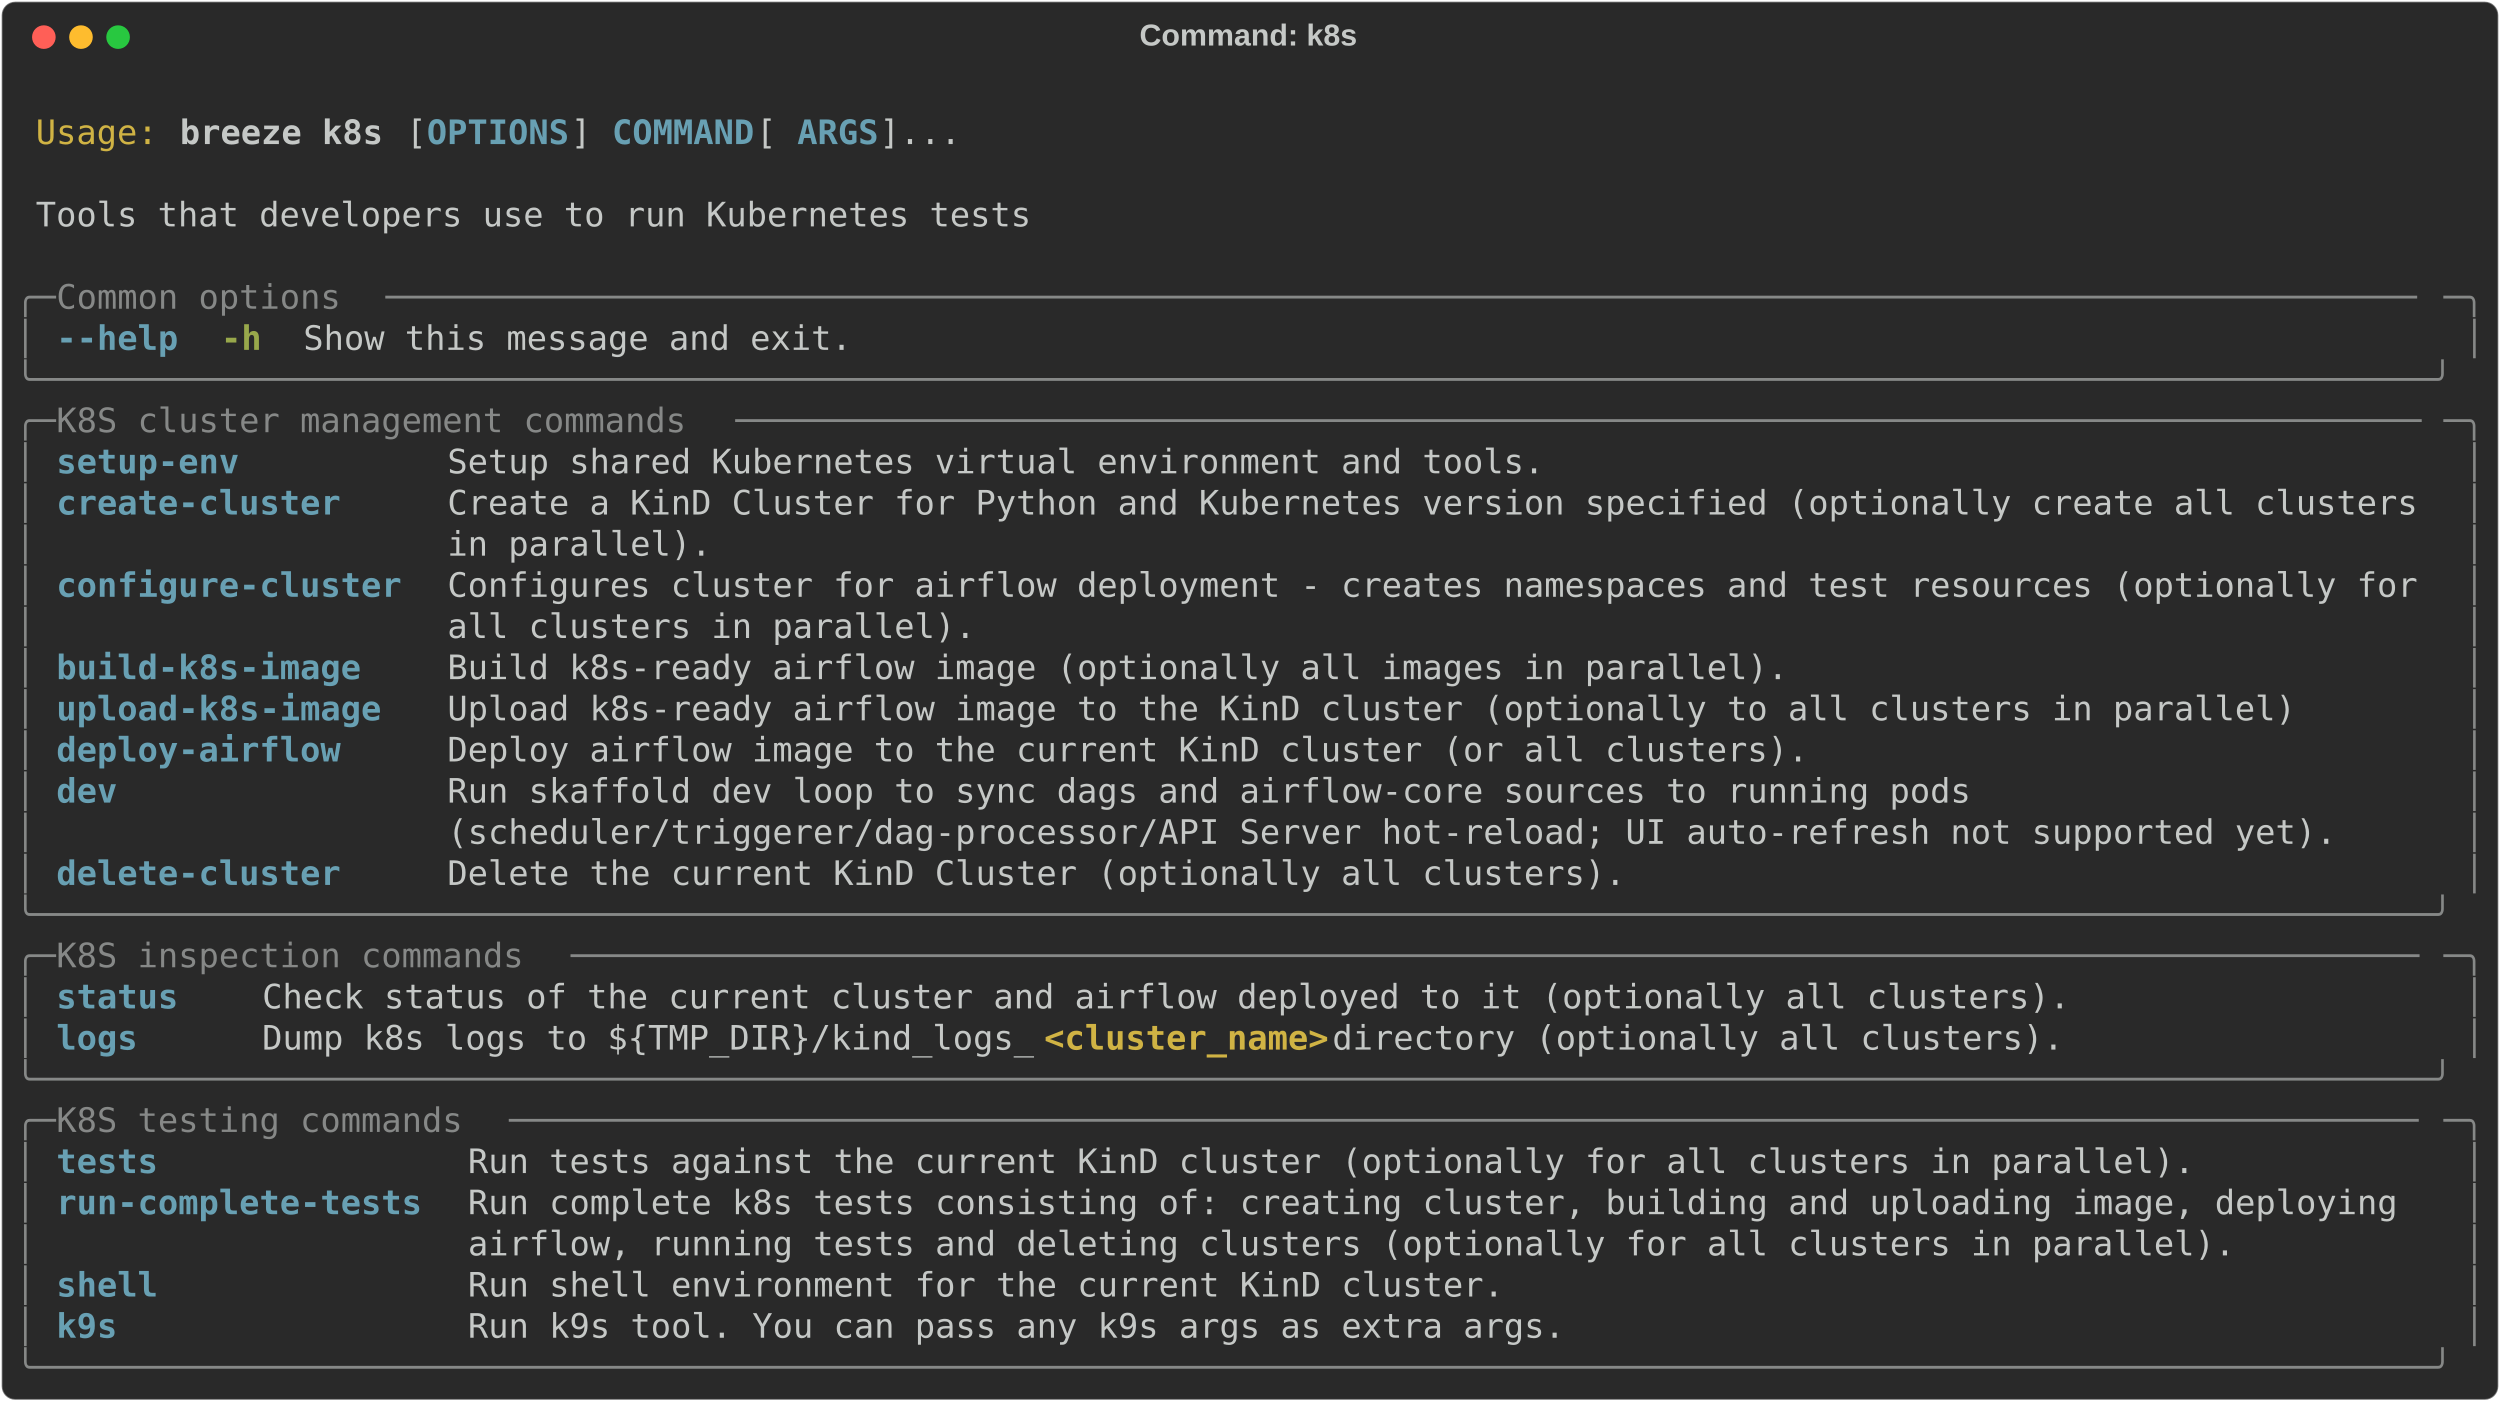
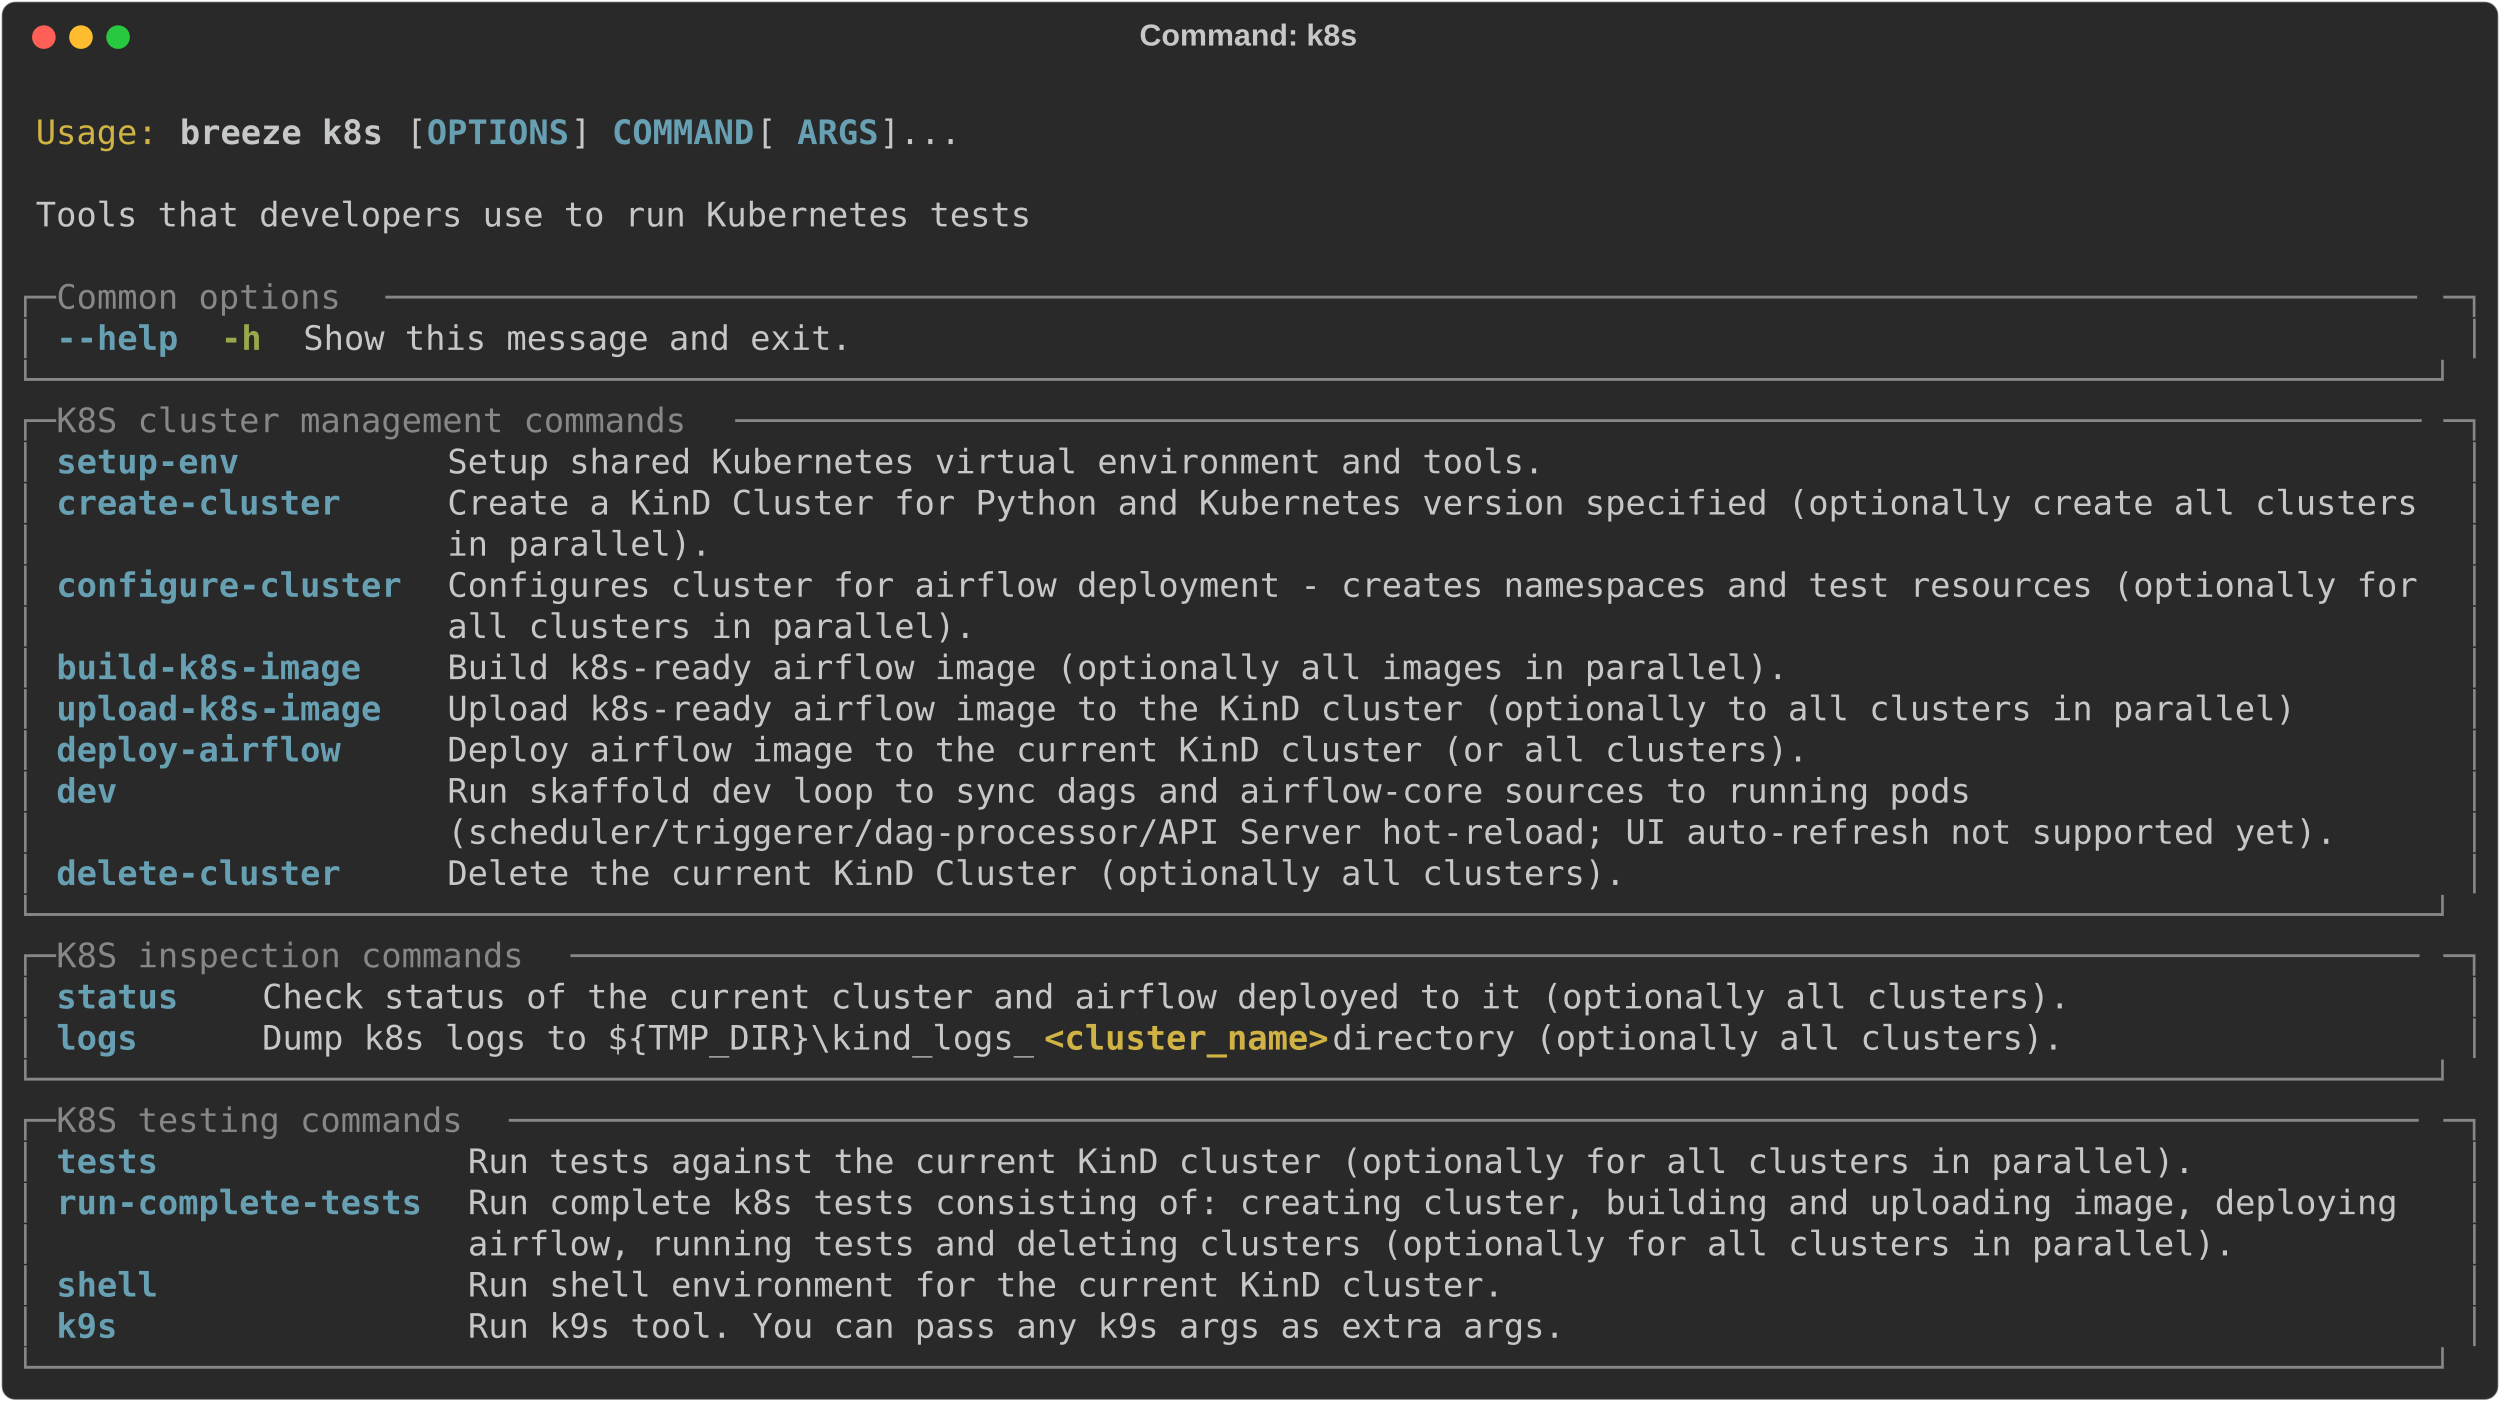
<svg xmlns="http://www.w3.org/2000/svg" class="rich-terminal" viewBox="0 0 1482 830.8">
  <style>

    @font-face {
        font-family: "Fira Code";
        src: local("FiraCode-Regular"),
                url("https://cdnjs.cloudflare.com/ajax/libs/firacode/6.2.0/woff2/FiraCode-Regular.woff2") format("woff2"),
                url("https://cdnjs.cloudflare.com/ajax/libs/firacode/6.2.0/woff/FiraCode-Regular.woff") format("woff");
        font-style: normal;
        font-weight: 400;
    }
    @font-face {
        font-family: "Fira Code";
        src: local("FiraCode-Bold"),
                url("https://cdnjs.cloudflare.com/ajax/libs/firacode/6.2.0/woff2/FiraCode-Bold.woff2") format("woff2"),
                url("https://cdnjs.cloudflare.com/ajax/libs/firacode/6.2.0/woff/FiraCode-Bold.woff") format("woff");
        font-style: bold;
        font-weight: 700;
    }

    .breeze-k8s-matrix {
        font-family: Fira Code, monospace;
        font-size: 20px;
        line-height: 24.4px;
        font-variant-east-asian: full-width;
    }

    .breeze-k8s-title {
        font-size: 18px;
        font-weight: bold;
        font-family: arial;
    }

    .breeze-k8s-r1 { fill: #c5c8c6 }
.breeze-k8s-r2 { fill: #d0b344 }
.breeze-k8s-r3 { fill: #c5c8c6;font-weight: bold }
.breeze-k8s-r4 { fill: #68a0b3;font-weight: bold }
.breeze-k8s-r5 { fill: #868887 }
.breeze-k8s-r6 { fill: #98a84b;font-weight: bold }
.breeze-k8s-r7 { fill: #d0b344;font-weight: bold }
    </style>
  <defs>
    <clipPath id="breeze-k8s-clip-terminal">
      <rect x="0" y="0" width="1463.0" height="779.8" />
    </clipPath>
    <clipPath id="breeze-k8s-line-0">
      <rect x="0" y="1.5" width="1464" height="24.65" />
    </clipPath>
    <clipPath id="breeze-k8s-line-1">
      <rect x="0" y="25.9" width="1464" height="24.65" />
    </clipPath>
    <clipPath id="breeze-k8s-line-2">
      <rect x="0" y="50.3" width="1464" height="24.65" />
    </clipPath>
    <clipPath id="breeze-k8s-line-3">
      <rect x="0" y="74.7" width="1464" height="24.65" />
    </clipPath>
    <clipPath id="breeze-k8s-line-4">
      <rect x="0" y="99.1" width="1464" height="24.65" />
    </clipPath>
    <clipPath id="breeze-k8s-line-5">
      <rect x="0" y="123.5" width="1464" height="24.65" />
    </clipPath>
    <clipPath id="breeze-k8s-line-6">
      <rect x="0" y="147.9" width="1464" height="24.65" />
    </clipPath>
    <clipPath id="breeze-k8s-line-7">
      <rect x="0" y="172.3" width="1464" height="24.65" />
    </clipPath>
    <clipPath id="breeze-k8s-line-8">
      <rect x="0" y="196.7" width="1464" height="24.65" />
    </clipPath>
    <clipPath id="breeze-k8s-line-9">
      <rect x="0" y="221.1" width="1464" height="24.65" />
    </clipPath>
    <clipPath id="breeze-k8s-line-10">
      <rect x="0" y="245.5" width="1464" height="24.65" />
    </clipPath>
    <clipPath id="breeze-k8s-line-11">
      <rect x="0" y="269.9" width="1464" height="24.65" />
    </clipPath>
    <clipPath id="breeze-k8s-line-12">
      <rect x="0" y="294.3" width="1464" height="24.65" />
    </clipPath>
    <clipPath id="breeze-k8s-line-13">
      <rect x="0" y="318.7" width="1464" height="24.65" />
    </clipPath>
    <clipPath id="breeze-k8s-line-14">
      <rect x="0" y="343.1" width="1464" height="24.65" />
    </clipPath>
    <clipPath id="breeze-k8s-line-15">
      <rect x="0" y="367.5" width="1464" height="24.65" />
    </clipPath>
    <clipPath id="breeze-k8s-line-16">
      <rect x="0" y="391.9" width="1464" height="24.65" />
    </clipPath>
    <clipPath id="breeze-k8s-line-17">
      <rect x="0" y="416.3" width="1464" height="24.65" />
    </clipPath>
    <clipPath id="breeze-k8s-line-18">
      <rect x="0" y="440.7" width="1464" height="24.65" />
    </clipPath>
    <clipPath id="breeze-k8s-line-19">
      <rect x="0" y="465.1" width="1464" height="24.65" />
    </clipPath>
    <clipPath id="breeze-k8s-line-20">
      <rect x="0" y="489.5" width="1464" height="24.65" />
    </clipPath>
    <clipPath id="breeze-k8s-line-21">
      <rect x="0" y="513.9" width="1464" height="24.65" />
    </clipPath>
    <clipPath id="breeze-k8s-line-22">
      <rect x="0" y="538.3" width="1464" height="24.65" />
    </clipPath>
    <clipPath id="breeze-k8s-line-23">
      <rect x="0" y="562.7" width="1464" height="24.65" />
    </clipPath>
    <clipPath id="breeze-k8s-line-24">
      <rect x="0" y="587.1" width="1464" height="24.65" />
    </clipPath>
    <clipPath id="breeze-k8s-line-25">
      <rect x="0" y="611.5" width="1464" height="24.65" />
    </clipPath>
    <clipPath id="breeze-k8s-line-26">
      <rect x="0" y="635.9" width="1464" height="24.65" />
    </clipPath>
    <clipPath id="breeze-k8s-line-27">
      <rect x="0" y="660.3" width="1464" height="24.65" />
    </clipPath>
    <clipPath id="breeze-k8s-line-28">
      <rect x="0" y="684.7" width="1464" height="24.65" />
    </clipPath>
    <clipPath id="breeze-k8s-line-29">
      <rect x="0" y="709.1" width="1464" height="24.65" />
    </clipPath>
    <clipPath id="breeze-k8s-line-30">
      <rect x="0" y="733.5" width="1464" height="24.65" />
    </clipPath>
  </defs>
  <rect fill="#292929" stroke="rgba(255,255,255,0.35)" stroke-width="1" x="1" y="1" width="1480" height="828.8" rx="8" />
  <text class="breeze-k8s-title" fill="#c5c8c6" text-anchor="middle" x="740" y="27">Command: k8s</text>
  <g transform="translate(26,22)">
    <circle cx="0" cy="0" r="7" fill="#ff5f57" />
    <circle cx="22" cy="0" r="7" fill="#febc2e" />
    <circle cx="44" cy="0" r="7" fill="#28c840" />
  </g>
  <g transform="translate(9, 41)" clip-path="url(#breeze-k8s-clip-terminal)">
    <g class="breeze-k8s-matrix">
      <text class="breeze-k8s-r1" x="1464" y="20" textLength="12.2" clip-path="url(#breeze-k8s-line-0)">
</text>
      <text class="breeze-k8s-r2" x="12.2" y="44.4" textLength="73.2" clip-path="url(#breeze-k8s-line-1)">Usage:</text>
      <text class="breeze-k8s-r3" x="97.6" y="44.4" textLength="122" clip-path="url(#breeze-k8s-line-1)">breeze k8s</text>
      <text class="breeze-k8s-r1" x="231.8" y="44.4" textLength="12.2" clip-path="url(#breeze-k8s-line-1)">[</text>
      <text class="breeze-k8s-r4" x="244" y="44.4" textLength="85.4" clip-path="url(#breeze-k8s-line-1)">OPTIONS</text>
      <text class="breeze-k8s-r1" x="329.4" y="44.4" textLength="24.4" clip-path="url(#breeze-k8s-line-1)">] </text>
      <text class="breeze-k8s-r4" x="353.8" y="44.4" textLength="85.4" clip-path="url(#breeze-k8s-line-1)">COMMAND</text>
      <text class="breeze-k8s-r1" x="439.2" y="44.4" textLength="24.4" clip-path="url(#breeze-k8s-line-1)"> [</text>
      <text class="breeze-k8s-r4" x="463.6" y="44.4" textLength="48.8" clip-path="url(#breeze-k8s-line-1)">ARGS</text>
      <text class="breeze-k8s-r1" x="512.4" y="44.4" textLength="48.8" clip-path="url(#breeze-k8s-line-1)">]...</text>
      <text class="breeze-k8s-r1" x="1464" y="44.4" textLength="12.2" clip-path="url(#breeze-k8s-line-1)">
</text>
      <text class="breeze-k8s-r1" x="1464" y="68.8" textLength="12.2" clip-path="url(#breeze-k8s-line-2)">
</text>
      <text class="breeze-k8s-r1" x="12.2" y="93.2" textLength="597.8" clip-path="url(#breeze-k8s-line-3)">Tools that developers use to run Kubernetes tests</text>
      <text class="breeze-k8s-r1" x="1464" y="93.2" textLength="12.2" clip-path="url(#breeze-k8s-line-3)">
</text>
      <text class="breeze-k8s-r1" x="1464" y="117.6" textLength="12.2" clip-path="url(#breeze-k8s-line-4)">
</text>
-       <text class="breeze-k8s-r5" x="0" y="142" textLength="24.4" clip-path="url(#breeze-k8s-line-5)">╭─</text>
+       <text class="breeze-k8s-r5" x="0" y="142" textLength="24.4" clip-path="url(#breeze-k8s-line-5)">┌─</text>
      <text class="breeze-k8s-r5" x="24.4" y="142" textLength="195.2" clip-path="url(#breeze-k8s-line-5)"> Common options </text>
      <text class="breeze-k8s-r5" x="219.6" y="142" textLength="1220" clip-path="url(#breeze-k8s-line-5)">────────────────────────────────────────────────────────────────────────────────────────────────────</text>
-       <text class="breeze-k8s-r5" x="1439.6" y="142" textLength="24.4" clip-path="url(#breeze-k8s-line-5)">─╮</text>
+       <text class="breeze-k8s-r5" x="1439.6" y="142" textLength="24.4" clip-path="url(#breeze-k8s-line-5)">─┐</text>
      <text class="breeze-k8s-r1" x="1464" y="142" textLength="12.2" clip-path="url(#breeze-k8s-line-5)">
</text>
      <text class="breeze-k8s-r5" x="0" y="166.4" textLength="12.2" clip-path="url(#breeze-k8s-line-6)">│</text>
      <text class="breeze-k8s-r4" x="24.4" y="166.4" textLength="73.2" clip-path="url(#breeze-k8s-line-6)">--help</text>
      <text class="breeze-k8s-r6" x="122" y="166.4" textLength="24.4" clip-path="url(#breeze-k8s-line-6)">-h</text>
      <text class="breeze-k8s-r1" x="170.8" y="166.4" textLength="329.4" clip-path="url(#breeze-k8s-line-6)">Show this message and exit.</text>
      <text class="breeze-k8s-r5" x="1451.8" y="166.4" textLength="12.2" clip-path="url(#breeze-k8s-line-6)">│</text>
      <text class="breeze-k8s-r1" x="1464" y="166.4" textLength="12.2" clip-path="url(#breeze-k8s-line-6)">
</text>
-       <text class="breeze-k8s-r5" x="0" y="190.8" textLength="1464" clip-path="url(#breeze-k8s-line-7)">╰──────────────────────────────────────────────────────────────────────────────────────────────────────────────────────╯</text>
+       <text class="breeze-k8s-r5" x="0" y="190.8" textLength="1464" clip-path="url(#breeze-k8s-line-7)">└──────────────────────────────────────────────────────────────────────────────────────────────────────────────────────┘</text>
      <text class="breeze-k8s-r1" x="1464" y="190.8" textLength="12.2" clip-path="url(#breeze-k8s-line-7)">
</text>
-       <text class="breeze-k8s-r5" x="0" y="215.2" textLength="24.4" clip-path="url(#breeze-k8s-line-8)">╭─</text>
+       <text class="breeze-k8s-r5" x="0" y="215.2" textLength="24.4" clip-path="url(#breeze-k8s-line-8)">┌─</text>
      <text class="breeze-k8s-r5" x="24.4" y="215.2" textLength="402.6" clip-path="url(#breeze-k8s-line-8)"> K8S cluster management commands </text>
      <text class="breeze-k8s-r5" x="427" y="215.2" textLength="1012.6" clip-path="url(#breeze-k8s-line-8)">───────────────────────────────────────────────────────────────────────────────────</text>
-       <text class="breeze-k8s-r5" x="1439.6" y="215.2" textLength="24.4" clip-path="url(#breeze-k8s-line-8)">─╮</text>
+       <text class="breeze-k8s-r5" x="1439.6" y="215.2" textLength="24.4" clip-path="url(#breeze-k8s-line-8)">─┐</text>
      <text class="breeze-k8s-r1" x="1464" y="215.2" textLength="12.2" clip-path="url(#breeze-k8s-line-8)">
</text>
      <text class="breeze-k8s-r5" x="0" y="239.6" textLength="12.2" clip-path="url(#breeze-k8s-line-9)">│</text>
      <text class="breeze-k8s-r4" x="24.4" y="239.6" textLength="207.4" clip-path="url(#breeze-k8s-line-9)">setup-env        </text>
      <text class="breeze-k8s-r1" x="256.2" y="239.6" textLength="1183.4" clip-path="url(#breeze-k8s-line-9)">Setup shared Kubernetes virtual environment and tools.                                           </text>
      <text class="breeze-k8s-r5" x="1451.8" y="239.6" textLength="12.2" clip-path="url(#breeze-k8s-line-9)">│</text>
      <text class="breeze-k8s-r1" x="1464" y="239.6" textLength="12.2" clip-path="url(#breeze-k8s-line-9)">
</text>
      <text class="breeze-k8s-r5" x="0" y="264" textLength="12.2" clip-path="url(#breeze-k8s-line-10)">│</text>
      <text class="breeze-k8s-r4" x="24.4" y="264" textLength="207.4" clip-path="url(#breeze-k8s-line-10)">create-cluster   </text>
      <text class="breeze-k8s-r1" x="256.2" y="264" textLength="1183.4" clip-path="url(#breeze-k8s-line-10)">Create a KinD Cluster for Python and Kubernetes version specified (optionally create all clusters</text>
      <text class="breeze-k8s-r5" x="1451.8" y="264" textLength="12.2" clip-path="url(#breeze-k8s-line-10)">│</text>
      <text class="breeze-k8s-r1" x="1464" y="264" textLength="12.2" clip-path="url(#breeze-k8s-line-10)">
</text>
      <text class="breeze-k8s-r5" x="0" y="288.4" textLength="12.2" clip-path="url(#breeze-k8s-line-11)">│</text>
      <text class="breeze-k8s-r1" x="256.2" y="288.4" textLength="1183.4" clip-path="url(#breeze-k8s-line-11)">in parallel).                                                                                    </text>
      <text class="breeze-k8s-r5" x="1451.8" y="288.4" textLength="12.2" clip-path="url(#breeze-k8s-line-11)">│</text>
      <text class="breeze-k8s-r1" x="1464" y="288.4" textLength="12.2" clip-path="url(#breeze-k8s-line-11)">
</text>
      <text class="breeze-k8s-r5" x="0" y="312.8" textLength="12.2" clip-path="url(#breeze-k8s-line-12)">│</text>
      <text class="breeze-k8s-r4" x="24.4" y="312.8" textLength="207.4" clip-path="url(#breeze-k8s-line-12)">configure-cluster</text>
      <text class="breeze-k8s-r1" x="256.2" y="312.8" textLength="1183.4" clip-path="url(#breeze-k8s-line-12)">Configures cluster for airflow deployment - creates namespaces and test resources (optionally for</text>
      <text class="breeze-k8s-r5" x="1451.8" y="312.8" textLength="12.2" clip-path="url(#breeze-k8s-line-12)">│</text>
      <text class="breeze-k8s-r1" x="1464" y="312.8" textLength="12.2" clip-path="url(#breeze-k8s-line-12)">
</text>
      <text class="breeze-k8s-r5" x="0" y="337.2" textLength="12.2" clip-path="url(#breeze-k8s-line-13)">│</text>
      <text class="breeze-k8s-r1" x="256.2" y="337.2" textLength="1183.4" clip-path="url(#breeze-k8s-line-13)">all clusters in parallel).                                                                       </text>
      <text class="breeze-k8s-r5" x="1451.8" y="337.2" textLength="12.2" clip-path="url(#breeze-k8s-line-13)">│</text>
      <text class="breeze-k8s-r1" x="1464" y="337.2" textLength="12.2" clip-path="url(#breeze-k8s-line-13)">
</text>
      <text class="breeze-k8s-r5" x="0" y="361.6" textLength="12.2" clip-path="url(#breeze-k8s-line-14)">│</text>
      <text class="breeze-k8s-r4" x="24.4" y="361.6" textLength="207.4" clip-path="url(#breeze-k8s-line-14)">build-k8s-image  </text>
      <text class="breeze-k8s-r1" x="256.2" y="361.6" textLength="1183.4" clip-path="url(#breeze-k8s-line-14)">Build k8s-ready airflow image (optionally all images in parallel).                               </text>
      <text class="breeze-k8s-r5" x="1451.8" y="361.6" textLength="12.2" clip-path="url(#breeze-k8s-line-14)">│</text>
      <text class="breeze-k8s-r1" x="1464" y="361.6" textLength="12.2" clip-path="url(#breeze-k8s-line-14)">
</text>
      <text class="breeze-k8s-r5" x="0" y="386" textLength="12.2" clip-path="url(#breeze-k8s-line-15)">│</text>
      <text class="breeze-k8s-r4" x="24.4" y="386" textLength="207.4" clip-path="url(#breeze-k8s-line-15)">upload-k8s-image </text>
      <text class="breeze-k8s-r1" x="256.2" y="386" textLength="1183.4" clip-path="url(#breeze-k8s-line-15)">Upload k8s-ready airflow image to the KinD cluster (optionally to all clusters in parallel)      </text>
      <text class="breeze-k8s-r5" x="1451.8" y="386" textLength="12.2" clip-path="url(#breeze-k8s-line-15)">│</text>
      <text class="breeze-k8s-r1" x="1464" y="386" textLength="12.2" clip-path="url(#breeze-k8s-line-15)">
</text>
      <text class="breeze-k8s-r5" x="0" y="410.4" textLength="12.2" clip-path="url(#breeze-k8s-line-16)">│</text>
      <text class="breeze-k8s-r4" x="24.4" y="410.4" textLength="207.4" clip-path="url(#breeze-k8s-line-16)">deploy-airflow   </text>
      <text class="breeze-k8s-r1" x="256.2" y="410.4" textLength="1183.4" clip-path="url(#breeze-k8s-line-16)">Deploy airflow image to the current KinD cluster (or all clusters).                              </text>
      <text class="breeze-k8s-r5" x="1451.8" y="410.4" textLength="12.2" clip-path="url(#breeze-k8s-line-16)">│</text>
      <text class="breeze-k8s-r1" x="1464" y="410.4" textLength="12.2" clip-path="url(#breeze-k8s-line-16)">
</text>
      <text class="breeze-k8s-r5" x="0" y="434.8" textLength="12.2" clip-path="url(#breeze-k8s-line-17)">│</text>
      <text class="breeze-k8s-r4" x="24.4" y="434.8" textLength="207.4" clip-path="url(#breeze-k8s-line-17)">dev              </text>
      <text class="breeze-k8s-r1" x="256.2" y="434.8" textLength="1183.4" clip-path="url(#breeze-k8s-line-17)">Run skaffold dev loop to sync dags and airflow-core sources to running pods                      </text>
      <text class="breeze-k8s-r5" x="1451.8" y="434.8" textLength="12.2" clip-path="url(#breeze-k8s-line-17)">│</text>
      <text class="breeze-k8s-r1" x="1464" y="434.8" textLength="12.2" clip-path="url(#breeze-k8s-line-17)">
</text>
      <text class="breeze-k8s-r5" x="0" y="459.2" textLength="12.2" clip-path="url(#breeze-k8s-line-18)">│</text>
      <text class="breeze-k8s-r1" x="256.2" y="459.2" textLength="1183.4" clip-path="url(#breeze-k8s-line-18)">(scheduler/triggerer/dag-processor/API Server hot-reload; UI auto-refresh not supported yet).    </text>
      <text class="breeze-k8s-r5" x="1451.8" y="459.2" textLength="12.2" clip-path="url(#breeze-k8s-line-18)">│</text>
      <text class="breeze-k8s-r1" x="1464" y="459.2" textLength="12.2" clip-path="url(#breeze-k8s-line-18)">
</text>
      <text class="breeze-k8s-r5" x="0" y="483.6" textLength="12.2" clip-path="url(#breeze-k8s-line-19)">│</text>
      <text class="breeze-k8s-r4" x="24.4" y="483.6" textLength="207.4" clip-path="url(#breeze-k8s-line-19)">delete-cluster   </text>
      <text class="breeze-k8s-r1" x="256.2" y="483.6" textLength="1183.4" clip-path="url(#breeze-k8s-line-19)">Delete the current KinD Cluster (optionally all clusters).                                       </text>
      <text class="breeze-k8s-r5" x="1451.8" y="483.6" textLength="12.2" clip-path="url(#breeze-k8s-line-19)">│</text>
      <text class="breeze-k8s-r1" x="1464" y="483.6" textLength="12.2" clip-path="url(#breeze-k8s-line-19)">
</text>
-       <text class="breeze-k8s-r5" x="0" y="508" textLength="1464" clip-path="url(#breeze-k8s-line-20)">╰──────────────────────────────────────────────────────────────────────────────────────────────────────────────────────╯</text>
+       <text class="breeze-k8s-r5" x="0" y="508" textLength="1464" clip-path="url(#breeze-k8s-line-20)">└──────────────────────────────────────────────────────────────────────────────────────────────────────────────────────┘</text>
      <text class="breeze-k8s-r1" x="1464" y="508" textLength="12.2" clip-path="url(#breeze-k8s-line-20)">
</text>
-       <text class="breeze-k8s-r5" x="0" y="532.4" textLength="24.4" clip-path="url(#breeze-k8s-line-21)">╭─</text>
+       <text class="breeze-k8s-r5" x="0" y="532.4" textLength="24.4" clip-path="url(#breeze-k8s-line-21)">┌─</text>
      <text class="breeze-k8s-r5" x="24.4" y="532.4" textLength="305" clip-path="url(#breeze-k8s-line-21)"> K8S inspection commands </text>
      <text class="breeze-k8s-r5" x="329.4" y="532.4" textLength="1110.2" clip-path="url(#breeze-k8s-line-21)">───────────────────────────────────────────────────────────────────────────────────────────</text>
-       <text class="breeze-k8s-r5" x="1439.6" y="532.4" textLength="24.4" clip-path="url(#breeze-k8s-line-21)">─╮</text>
+       <text class="breeze-k8s-r5" x="1439.6" y="532.4" textLength="24.4" clip-path="url(#breeze-k8s-line-21)">─┐</text>
      <text class="breeze-k8s-r1" x="1464" y="532.4" textLength="12.2" clip-path="url(#breeze-k8s-line-21)">
</text>
      <text class="breeze-k8s-r5" x="0" y="556.8" textLength="12.2" clip-path="url(#breeze-k8s-line-22)">│</text>
      <text class="breeze-k8s-r4" x="24.4" y="556.8" textLength="97.6" clip-path="url(#breeze-k8s-line-22)">status  </text>
      <text class="breeze-k8s-r1" x="146.4" y="556.8" textLength="1293.2" clip-path="url(#breeze-k8s-line-22)">Check status of the current cluster and airflow deployed to it (optionally all clusters).                 </text>
      <text class="breeze-k8s-r5" x="1451.8" y="556.8" textLength="12.2" clip-path="url(#breeze-k8s-line-22)">│</text>
      <text class="breeze-k8s-r1" x="1464" y="556.8" textLength="12.2" clip-path="url(#breeze-k8s-line-22)">
</text>
      <text class="breeze-k8s-r5" x="0" y="581.2" textLength="12.2" clip-path="url(#breeze-k8s-line-23)">│</text>
      <text class="breeze-k8s-r4" x="24.4" y="581.2" textLength="97.6" clip-path="url(#breeze-k8s-line-23)">logs    </text>
-       <text class="breeze-k8s-r1" x="146.4" y="581.2" textLength="463.6" clip-path="url(#breeze-k8s-line-23)">Dump k8s logs to ${TMP_DIR}/kind_logs_</text>
+       <text class="breeze-k8s-r1" x="146.4" y="581.2" textLength="463.6" clip-path="url(#breeze-k8s-line-23)">Dump k8s logs to ${TMP_DIR}\kind_logs_</text>
      <text class="breeze-k8s-r7" x="610" y="581.2" textLength="170.8" clip-path="url(#breeze-k8s-line-23)">&lt;cluster_name&gt;</text>
      <text class="breeze-k8s-r1" x="780.8" y="581.2" textLength="658.8" clip-path="url(#breeze-k8s-line-23)"> directory (optionally all clusters).                 </text>
      <text class="breeze-k8s-r5" x="1451.8" y="581.2" textLength="12.2" clip-path="url(#breeze-k8s-line-23)">│</text>
      <text class="breeze-k8s-r1" x="1464" y="581.2" textLength="12.2" clip-path="url(#breeze-k8s-line-23)">
</text>
-       <text class="breeze-k8s-r5" x="0" y="605.6" textLength="1464" clip-path="url(#breeze-k8s-line-24)">╰──────────────────────────────────────────────────────────────────────────────────────────────────────────────────────╯</text>
+       <text class="breeze-k8s-r5" x="0" y="605.6" textLength="1464" clip-path="url(#breeze-k8s-line-24)">└──────────────────────────────────────────────────────────────────────────────────────────────────────────────────────┘</text>
      <text class="breeze-k8s-r1" x="1464" y="605.6" textLength="12.2" clip-path="url(#breeze-k8s-line-24)">
</text>
-       <text class="breeze-k8s-r5" x="0" y="630" textLength="24.4" clip-path="url(#breeze-k8s-line-25)">╭─</text>
+       <text class="breeze-k8s-r5" x="0" y="630" textLength="24.4" clip-path="url(#breeze-k8s-line-25)">┌─</text>
      <text class="breeze-k8s-r5" x="24.4" y="630" textLength="268.4" clip-path="url(#breeze-k8s-line-25)"> K8S testing commands </text>
      <text class="breeze-k8s-r5" x="292.8" y="630" textLength="1146.8" clip-path="url(#breeze-k8s-line-25)">──────────────────────────────────────────────────────────────────────────────────────────────</text>
-       <text class="breeze-k8s-r5" x="1439.6" y="630" textLength="24.4" clip-path="url(#breeze-k8s-line-25)">─╮</text>
+       <text class="breeze-k8s-r5" x="1439.6" y="630" textLength="24.4" clip-path="url(#breeze-k8s-line-25)">─┐</text>
      <text class="breeze-k8s-r1" x="1464" y="630" textLength="12.2" clip-path="url(#breeze-k8s-line-25)">
</text>
      <text class="breeze-k8s-r5" x="0" y="654.4" textLength="12.2" clip-path="url(#breeze-k8s-line-26)">│</text>
      <text class="breeze-k8s-r4" x="24.4" y="654.4" textLength="219.6" clip-path="url(#breeze-k8s-line-26)">tests             </text>
      <text class="breeze-k8s-r1" x="268.4" y="654.4" textLength="1171.2" clip-path="url(#breeze-k8s-line-26)">Run tests against the current KinD cluster (optionally for all clusters in parallel).           </text>
      <text class="breeze-k8s-r5" x="1451.8" y="654.4" textLength="12.2" clip-path="url(#breeze-k8s-line-26)">│</text>
      <text class="breeze-k8s-r1" x="1464" y="654.4" textLength="12.2" clip-path="url(#breeze-k8s-line-26)">
</text>
      <text class="breeze-k8s-r5" x="0" y="678.8" textLength="12.2" clip-path="url(#breeze-k8s-line-27)">│</text>
      <text class="breeze-k8s-r4" x="24.4" y="678.8" textLength="219.6" clip-path="url(#breeze-k8s-line-27)">run-complete-tests</text>
      <text class="breeze-k8s-r1" x="268.4" y="678.8" textLength="1171.2" clip-path="url(#breeze-k8s-line-27)">Run complete k8s tests consisting of: creating cluster, building and uploading image, deploying </text>
      <text class="breeze-k8s-r5" x="1451.8" y="678.8" textLength="12.2" clip-path="url(#breeze-k8s-line-27)">│</text>
      <text class="breeze-k8s-r1" x="1464" y="678.8" textLength="12.2" clip-path="url(#breeze-k8s-line-27)">
</text>
      <text class="breeze-k8s-r5" x="0" y="703.2" textLength="12.2" clip-path="url(#breeze-k8s-line-28)">│</text>
      <text class="breeze-k8s-r1" x="268.4" y="703.2" textLength="1171.2" clip-path="url(#breeze-k8s-line-28)">airflow, running tests and deleting clusters (optionally for all clusters in parallel).         </text>
      <text class="breeze-k8s-r5" x="1451.8" y="703.2" textLength="12.2" clip-path="url(#breeze-k8s-line-28)">│</text>
      <text class="breeze-k8s-r1" x="1464" y="703.2" textLength="12.2" clip-path="url(#breeze-k8s-line-28)">
</text>
      <text class="breeze-k8s-r5" x="0" y="727.6" textLength="12.2" clip-path="url(#breeze-k8s-line-29)">│</text>
      <text class="breeze-k8s-r4" x="24.4" y="727.6" textLength="219.6" clip-path="url(#breeze-k8s-line-29)">shell             </text>
      <text class="breeze-k8s-r1" x="268.4" y="727.6" textLength="1171.2" clip-path="url(#breeze-k8s-line-29)">Run shell environment for the current KinD cluster.                                             </text>
      <text class="breeze-k8s-r5" x="1451.8" y="727.6" textLength="12.2" clip-path="url(#breeze-k8s-line-29)">│</text>
      <text class="breeze-k8s-r1" x="1464" y="727.6" textLength="12.2" clip-path="url(#breeze-k8s-line-29)">
</text>
      <text class="breeze-k8s-r5" x="0" y="752" textLength="12.2" clip-path="url(#breeze-k8s-line-30)">│</text>
      <text class="breeze-k8s-r4" x="24.4" y="752" textLength="219.6" clip-path="url(#breeze-k8s-line-30)">k9s               </text>
      <text class="breeze-k8s-r1" x="268.4" y="752" textLength="1171.2" clip-path="url(#breeze-k8s-line-30)">Run k9s tool. You can pass any k9s args as extra args.                                          </text>
      <text class="breeze-k8s-r5" x="1451.8" y="752" textLength="12.2" clip-path="url(#breeze-k8s-line-30)">│</text>
      <text class="breeze-k8s-r1" x="1464" y="752" textLength="12.2" clip-path="url(#breeze-k8s-line-30)">
</text>
-       <text class="breeze-k8s-r5" x="0" y="776.4" textLength="1464" clip-path="url(#breeze-k8s-line-31)">╰──────────────────────────────────────────────────────────────────────────────────────────────────────────────────────╯</text>
+       <text class="breeze-k8s-r5" x="0" y="776.4" textLength="1464" clip-path="url(#breeze-k8s-line-31)">└──────────────────────────────────────────────────────────────────────────────────────────────────────────────────────┘</text>
      <text class="breeze-k8s-r1" x="1464" y="776.4" textLength="12.2" clip-path="url(#breeze-k8s-line-31)">
</text>
    </g>
  </g>
</svg>
